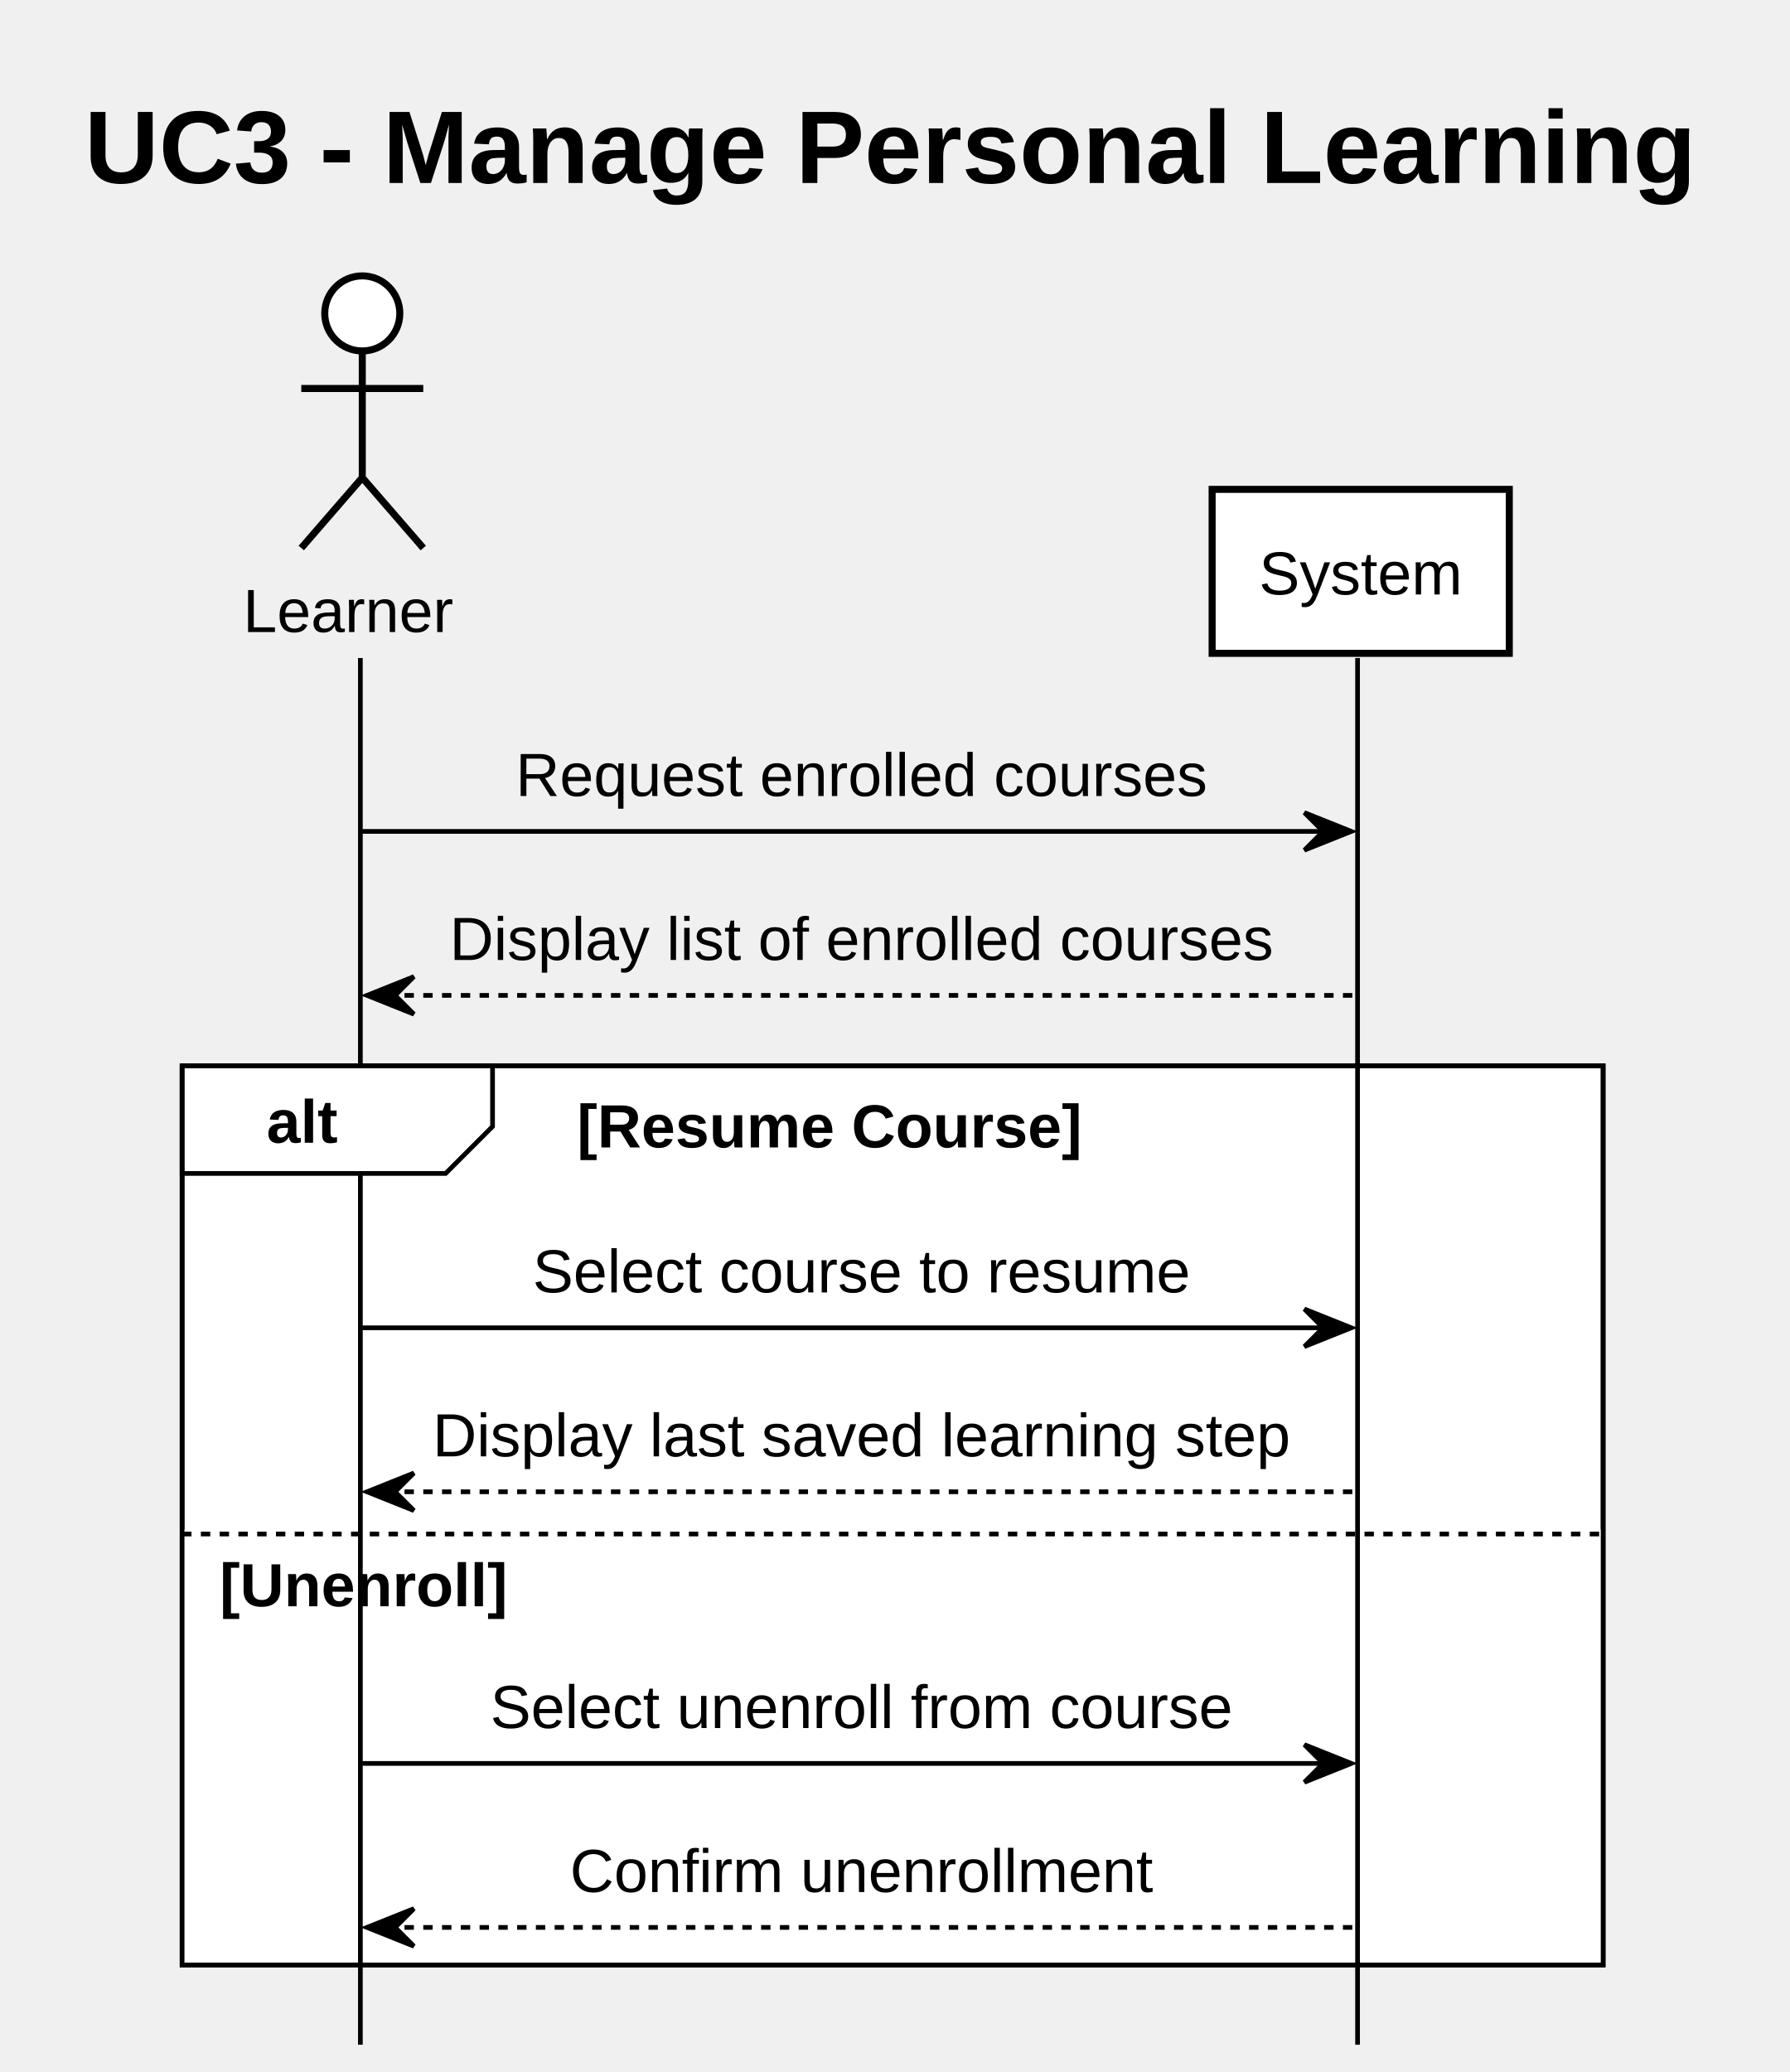
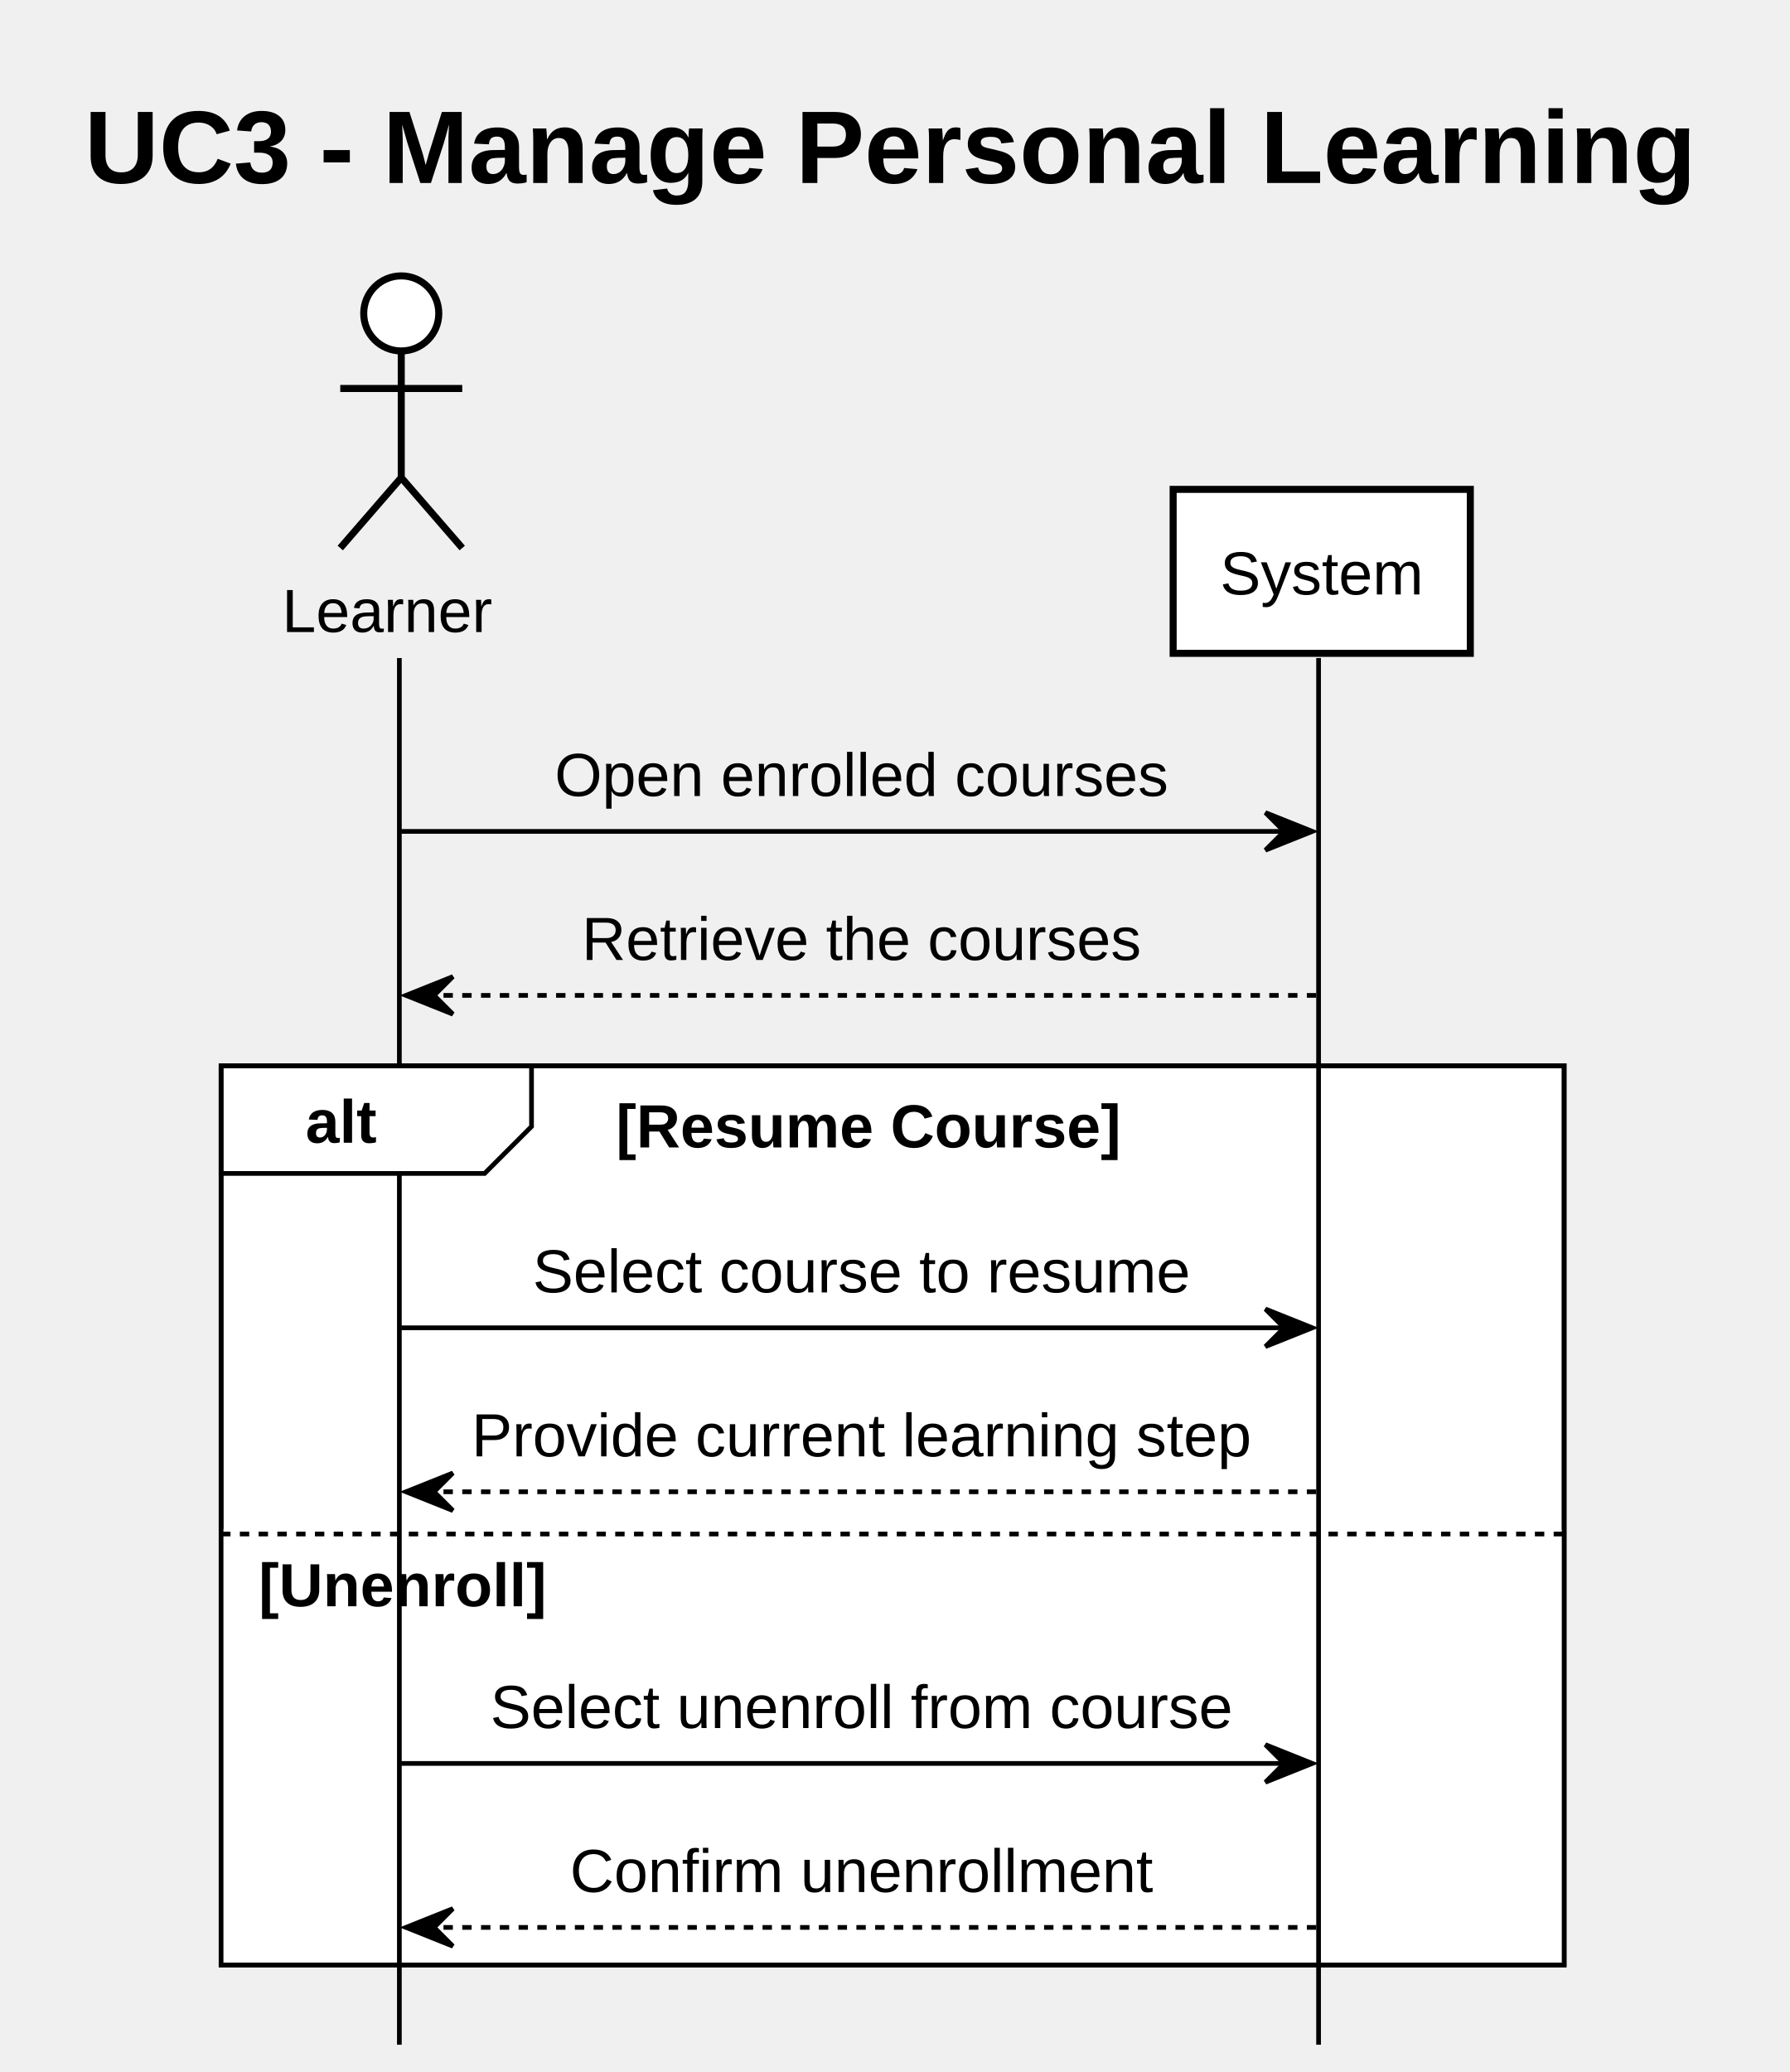
<svg xmlns="http://www.w3.org/2000/svg" contentStyleType="text/css" data-diagram-type="SEQUENCE" height="506.458px" preserveAspectRatio="none" style="width:437px;height:506px;background:#FFFFFF;" version="1.1" viewBox="0 0 437 506" width="437.708px" zoomAndPan="magnify">
  <defs />
  <g>
    <text fill="#000000" font-family="Arial" font-size="25.208" font-weight="bold" lengthAdjust="spacing" textLength="393.622" x="20.625" y="44.682">UC3 - Manage Personal Learning</text>
-     <rect fill="#FFFFFF" height="219.589" style="stroke:#000000;stroke-width:1.146;" width="347.066" x="44.476" y="260.269" />
-     <rect fill="#FFFFFF" height="106.386" style="stroke:none;stroke-width:1.146;" width="347.066" x="44.476" y="373.472" />
+     <rect fill="#FFFFFF" height="219.589" style="stroke:#000000;stroke-width:1.146;" width="328.024" x="53.997" y="260.269" />
+     <rect fill="#FFFFFF" height="106.386" style="stroke:none;stroke-width:1.146;" width="328.024" x="53.997" y="373.472" />
    <g>
-       <rect fill="#000000" fill-opacity="0" height="338.638" width="9.167" x="83.897" y="160.699" />
-       <line style="stroke:#000000;stroke-width:1.146;" x1="88.017" x2="88.017" y1="160.699" y2="499.337" />
+       <rect fill="#000000" fill-opacity="0" height="338.638" width="9.167" x="93.418" y="160.699" />
+       <line style="stroke:#000000;stroke-width:1.146;" x1="97.538" x2="97.538" y1="160.699" y2="499.337" />
    </g>
    <g>
-       <rect fill="#000000" fill-opacity="0" height="338.638" width="9.167" x="327.752" y="160.699" />
-       <line style="stroke:#000000;stroke-width:1.146;" x1="331.567" x2="331.567" y1="160.699" y2="499.337" />
+       <rect fill="#000000" fill-opacity="0" height="338.638" width="9.167" x="318.231" y="160.699" />
+       <line style="stroke:#000000;stroke-width:1.146;" x1="322.046" x2="322.046" y1="160.699" y2="499.337" />
    </g>
    <g class="participant participant-head" data-participant="Learner">
-       <text fill="#000000" font-family="Arial" font-size="14.896" lengthAdjust="spacing" textLength="51.343" x="59.372" y="154.349">Learner</text>
-       <ellipse cx="88.481" cy="76.539" fill="#FFFFFF" rx="9.167" ry="9.167" style="stroke:#000000;stroke-width:1.719;" />
-       <path d="M88.481,85.706 L88.481,116.643 M73.585,94.873 L103.376,94.873 M88.481,116.643 L73.585,133.831 M88.481,116.643 L103.376,133.831" fill="none" style="stroke:#000000;stroke-width:1.719;" />
+       <text fill="#000000" font-family="Arial" font-size="14.896" lengthAdjust="spacing" textLength="51.343" x="68.892" y="154.349">Learner</text>
+       <ellipse cx="98.001" cy="76.539" fill="#FFFFFF" rx="9.167" ry="9.167" style="stroke:#000000;stroke-width:1.719;" />
+       <path d="M98.001,85.706 L98.001,116.643 M83.106,94.873 L112.897,94.873 M98.001,116.643 L83.106,133.831 M98.001,116.643 L112.897,133.831" fill="none" style="stroke:#000000;stroke-width:1.719;" />
    </g>
    <g class="participant participant-head" data-participant="System">
-       <rect fill="#FFFFFF" height="40.045" style="stroke:#000000;stroke-width:1.719;" width="72.579" x="296.046" y="119.508" />
-       <text fill="#000000" font-family="Arial" font-size="14.896" lengthAdjust="spacing" textLength="49.663" x="307.504" y="145.182">System</text>
+       <rect fill="#FFFFFF" height="40.045" style="stroke:#000000;stroke-width:1.719;" width="72.579" x="286.525" y="119.508" />
+       <text fill="#000000" font-family="Arial" font-size="14.896" lengthAdjust="spacing" textLength="49.663" x="297.983" y="145.182">System</text>
    </g>
    <g class="message" data-participant-1="Learner" data-participant-2="System">
-       <polygon fill="#000000" points="318.585,198.453,330.044,203.036,318.585,207.62,323.169,203.036" style="stroke:#000000;stroke-width:1.146;" />
-       <line style="stroke:#000000;stroke-width:1.146;" x1="88.481" x2="325.46" y1="203.036" y2="203.036" />
-       <text fill="#000000" font-family="Arial" font-size="14.896" lengthAdjust="spacing" textLength="168.916" x="125.95" y="194.394">Request enrolled courses</text>
+       <polygon fill="#000000" points="309.065,198.453,320.523,203.036,309.065,207.62,313.648,203.036" style="stroke:#000000;stroke-width:1.146;" />
+       <line style="stroke:#000000;stroke-width:1.146;" x1="98.001" x2="315.94" y1="203.036" y2="203.036" />
+       <text fill="#000000" font-family="Arial" font-size="14.896" lengthAdjust="spacing" textLength="149.875" x="135.471" y="194.394">Open enrolled courses</text>
    </g>
    <g class="message" data-participant-1="System" data-participant-2="Learner">
-       <polygon fill="#000000" points="101.085,238.498,89.626,243.082,101.085,247.665,96.501,243.082" style="stroke:#000000;stroke-width:1.146;" />
-       <line style="stroke:#000000;stroke-width:1.146;stroke-dasharray:2.292,2.292;" x1="94.21" x2="331.19" y1="243.082" y2="243.082" />
-       <text fill="#000000" font-family="Arial" font-size="14.896" lengthAdjust="spacing" textLength="201.181" x="109.817" y="234.44">Display list of enrolled courses</text>
+       <polygon fill="#000000" points="110.606,238.498,99.147,243.082,110.606,247.665,106.022,243.082" style="stroke:#000000;stroke-width:1.146;" />
+       <line style="stroke:#000000;stroke-width:1.146;stroke-dasharray:2.292,2.292;" x1="103.731" x2="321.669" y1="243.082" y2="243.082" />
+       <text fill="#000000" font-family="Arial" font-size="14.896" lengthAdjust="spacing" textLength="136.608" x="142.104" y="234.44">Retrieve the courses</text>
    </g>
-     <path d="M44.476,260.269 L120.297,260.269 L120.297,275.106 L108.838,286.565 L44.476,286.565 L44.476,260.269" fill="#FFFFFF" style="stroke:#000000;stroke-width:1.146;" />
-     <rect fill="none" height="219.589" style="stroke:#000000;stroke-width:1.146;" width="347.066" x="44.476" y="260.269" />
-     <text fill="#000000" font-family="Arial" font-size="14.896" font-weight="bold" lengthAdjust="spacing" textLength="17.383" x="65.101" y="279.068">alt</text>
-     <text fill="#000000" font-family="Arial" font-size="14.896" font-weight="bold" lengthAdjust="spacing" textLength="123.334" x="140.922" y="280.214">[Resume Course]</text>
+     <path d="M53.997,260.269 L129.817,260.269 L129.817,275.106 L118.359,286.565 L53.997,286.565 L53.997,260.269" fill="#FFFFFF" style="stroke:#000000;stroke-width:1.146;" />
+     <rect fill="none" height="219.589" style="stroke:#000000;stroke-width:1.146;" width="328.024" x="53.997" y="260.269" />
+     <text fill="#000000" font-family="Arial" font-size="14.896" font-weight="bold" lengthAdjust="spacing" textLength="17.383" x="74.622" y="279.068">alt</text>
+     <text fill="#000000" font-family="Arial" font-size="14.896" font-weight="bold" lengthAdjust="spacing" textLength="123.334" x="150.442" y="280.214">[Resume Course]</text>
    <g class="message" data-participant-1="Learner" data-participant-2="System">
-       <polygon fill="#000000" points="318.585,319.676,330.044,324.26,318.585,328.843,323.169,324.26" style="stroke:#000000;stroke-width:1.146;" />
-       <line style="stroke:#000000;stroke-width:1.146;" x1="88.481" x2="325.46" y1="324.26" y2="324.26" />
+       <polygon fill="#000000" points="309.065,319.676,320.523,324.26,309.065,328.843,313.648,324.26" style="stroke:#000000;stroke-width:1.146;" />
+       <line style="stroke:#000000;stroke-width:1.146;" x1="98.001" x2="315.94" y1="324.26" y2="324.26" />
      <text fill="#000000" font-family="Arial" font-size="14.896" lengthAdjust="spacing" textLength="160.618" x="130.099" y="315.618">Select course to resume</text>
    </g>
    <g class="message" data-participant-1="System" data-participant-2="Learner">
-       <polygon fill="#000000" points="101.085,359.722,89.626,364.305,101.085,368.888,96.501,364.305" style="stroke:#000000;stroke-width:1.146;" />
-       <line style="stroke:#000000;stroke-width:1.146;stroke-dasharray:2.292,2.292;" x1="94.21" x2="331.19" y1="364.305" y2="364.305" />
-       <text fill="#000000" font-family="Arial" font-size="14.896" lengthAdjust="spacing" textLength="209.48" x="105.668" y="355.663">Display last saved learning step</text>
+       <polygon fill="#000000" points="110.606,359.722,99.147,364.305,110.606,368.888,106.022,364.305" style="stroke:#000000;stroke-width:1.146;" />
+       <line style="stroke:#000000;stroke-width:1.146;stroke-dasharray:2.292,2.292;" x1="103.731" x2="321.669" y1="364.305" y2="364.305" />
+       <text fill="#000000" font-family="Arial" font-size="14.896" lengthAdjust="spacing" textLength="190.438" x="115.189" y="355.663">Provide current learning step</text>
    </g>
-     <line style="stroke:#000000;stroke-width:1.146;stroke-dasharray:2.292,2.292;" x1="44.476" x2="391.542" y1="374.618" y2="374.618" />
-     <text fill="#000000" font-family="Arial" font-size="14.896" font-weight="bold" lengthAdjust="spacing" textLength="70.333" x="53.642" y="392.271">[Unenroll]</text>
+     <line style="stroke:#000000;stroke-width:1.146;stroke-dasharray:2.292,2.292;" x1="53.997" x2="382.021" y1="374.618" y2="374.618" />
+     <text fill="#000000" font-family="Arial" font-size="14.896" font-weight="bold" lengthAdjust="spacing" textLength="70.333" x="63.163" y="392.271">[Unenroll]</text>
    <g class="message" data-participant-1="Learner" data-participant-2="System">
-       <polygon fill="#000000" points="318.585,426.063,330.044,430.646,318.585,435.229,323.169,430.646" style="stroke:#000000;stroke-width:1.146;" />
-       <line style="stroke:#000000;stroke-width:1.146;" x1="88.481" x2="325.46" y1="430.646" y2="430.646" />
+       <polygon fill="#000000" points="309.065,426.063,320.523,430.646,309.065,435.229,313.648,430.646" style="stroke:#000000;stroke-width:1.146;" />
+       <line style="stroke:#000000;stroke-width:1.146;" x1="98.001" x2="315.94" y1="430.646" y2="430.646" />
      <text fill="#000000" font-family="Arial" font-size="14.896" lengthAdjust="spacing" textLength="181.317" x="119.749" y="422.004">Select unenroll from course</text>
    </g>
    <g class="message" data-participant-1="System" data-participant-2="Learner">
-       <polygon fill="#000000" points="101.085,466.108,89.626,470.691,101.085,475.275,96.501,470.691" style="stroke:#000000;stroke-width:1.146;" />
-       <line style="stroke:#000000;stroke-width:1.146;stroke-dasharray:2.292,2.292;" x1="94.21" x2="331.19" y1="470.691" y2="470.691" />
+       <polygon fill="#000000" points="110.606,466.108,99.147,470.691,110.606,475.275,106.022,470.691" style="stroke:#000000;stroke-width:1.146;" />
+       <line style="stroke:#000000;stroke-width:1.146;stroke-dasharray:2.292,2.292;" x1="103.731" x2="321.669" y1="470.691" y2="470.691" />
      <text fill="#000000" font-family="Arial" font-size="14.896" lengthAdjust="spacing" textLength="142.398" x="139.209" y="462.049">Confirm unenrollment</text>
    </g>
  </g>
</svg>
